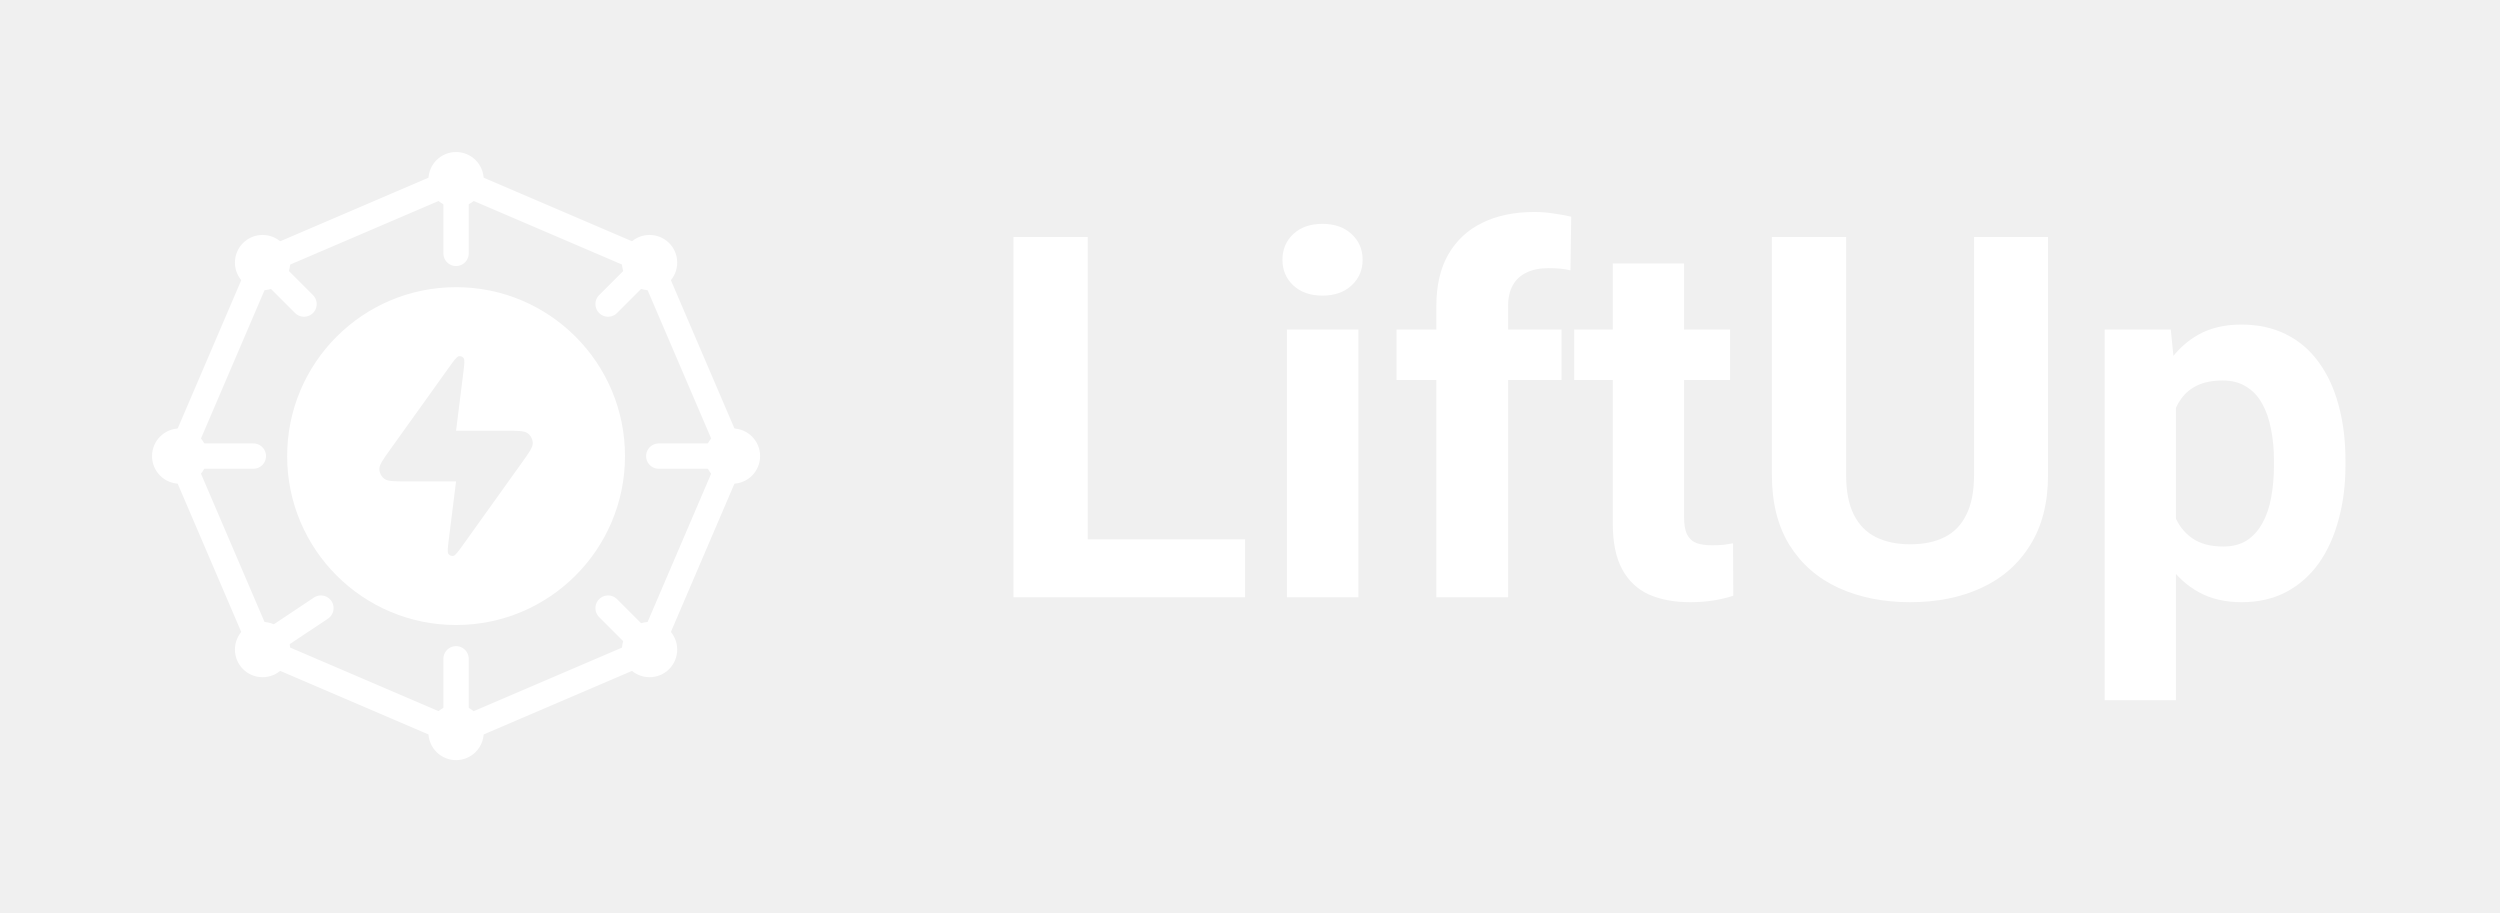
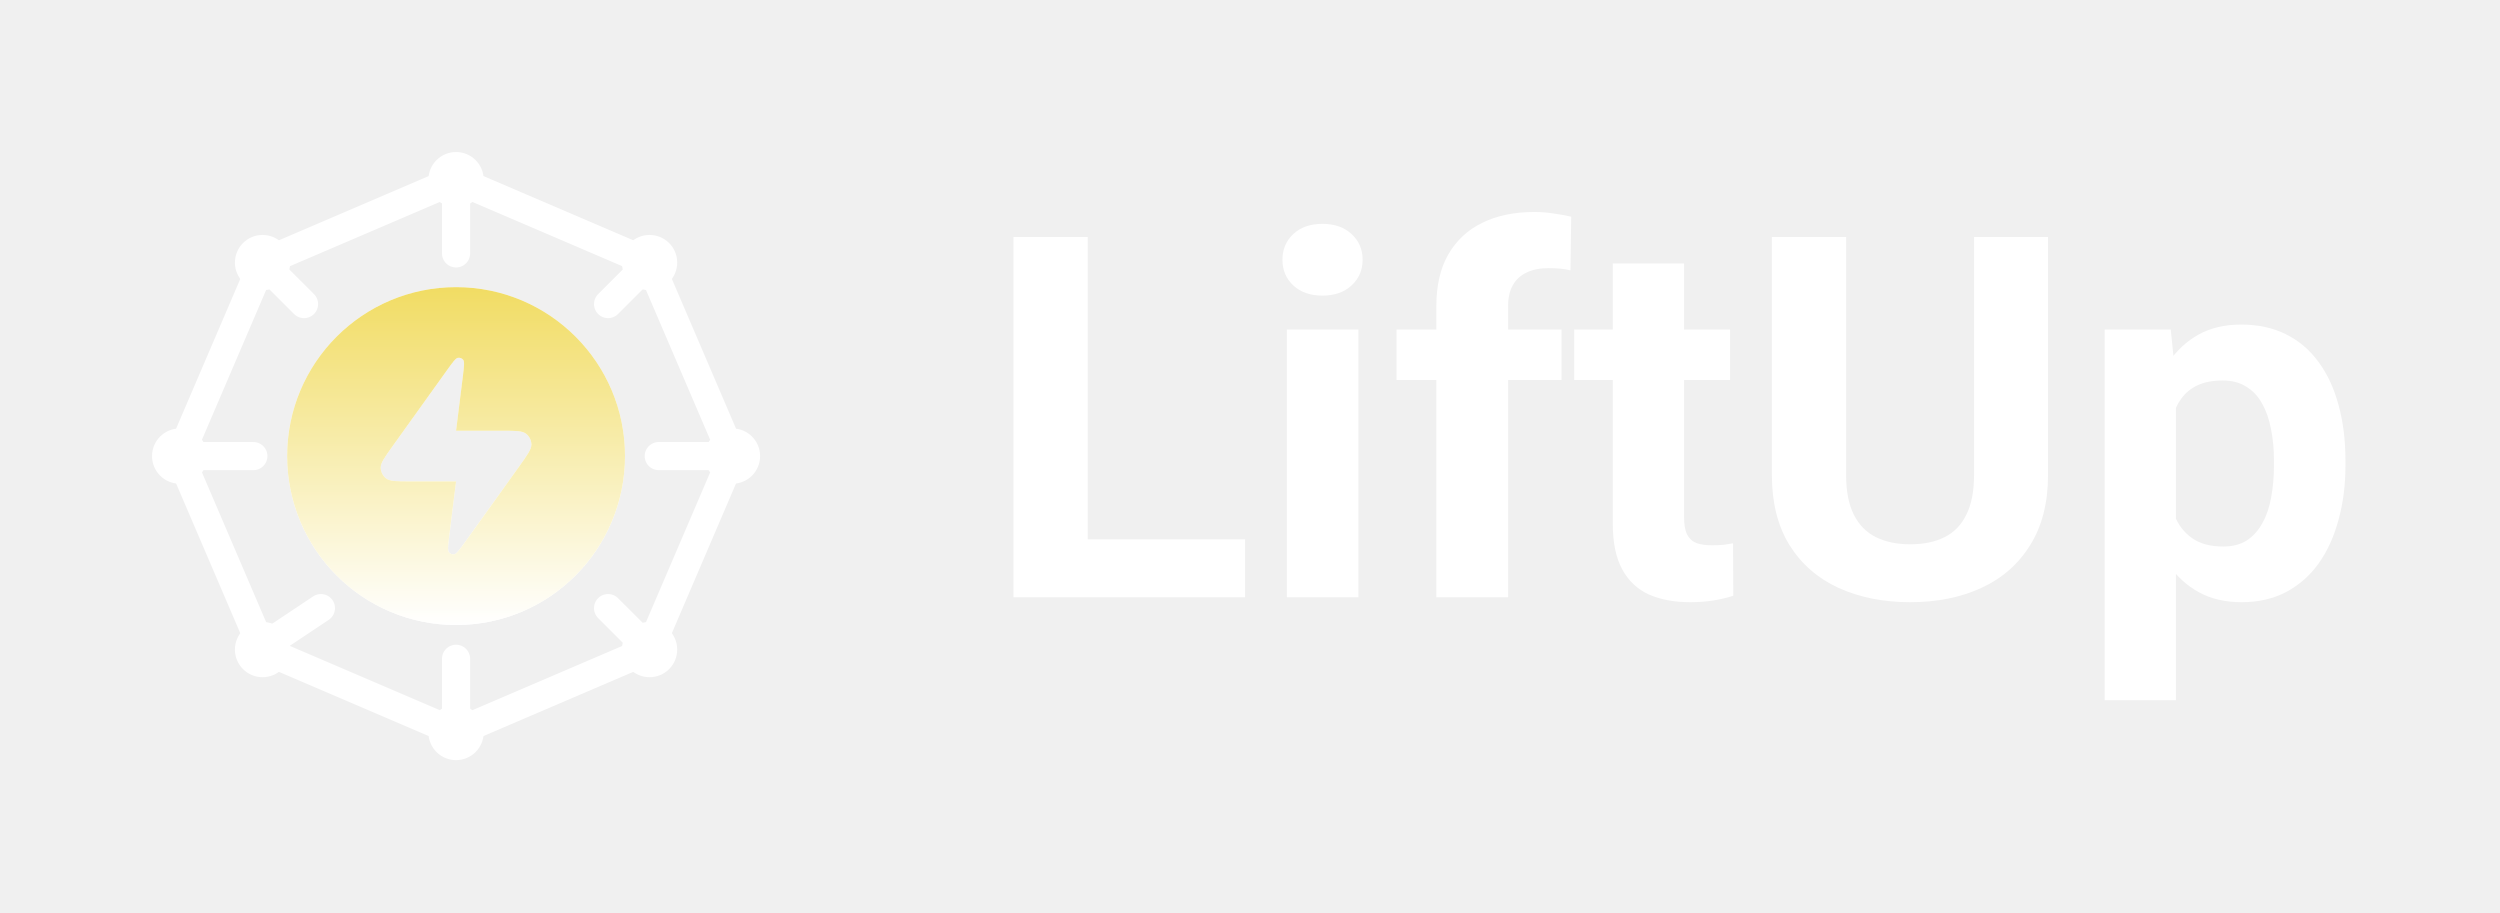
<svg xmlns="http://www.w3.org/2000/svg" width="296" height="108" viewBox="0 0 296 108" fill="none">
-   <path fill-rule="evenodd" clip-rule="evenodd" d="M53.999 34.001C42.954 34.001 33.999 42.955 33.999 54.001C33.999 65.046 42.954 74.001 53.999 74.001C65.045 74.001 73.999 65.046 73.999 54.001C73.999 42.955 65.045 34.001 53.999 34.001ZM54.892 42.398C55.048 42.596 54.979 43.148 54.841 44.253L53.998 50.998H59.828C61.337 50.998 62.091 50.998 62.496 51.311C62.849 51.584 63.062 51.999 63.078 52.444C63.097 52.956 62.657 53.569 61.779 54.796L54.888 64.422C54.239 65.327 53.915 65.78 53.667 65.819C53.453 65.853 53.237 65.769 53.103 65.599C52.947 65.401 53.016 64.849 53.154 63.744L53.998 56.998H48.167C46.659 56.998 45.904 56.998 45.499 56.686C45.147 56.413 44.933 55.998 44.917 55.553C44.899 55.041 45.338 54.428 46.216 53.201L53.108 43.575C53.756 42.67 54.08 42.217 54.328 42.178C54.542 42.144 54.758 42.228 54.892 42.398Z" fill="white" />
-   <rect width="6.545" height="6.545" rx="3.273" transform="matrix(-1 0 0 1 57.2708 18)" fill="white" />
-   <rect width="6.545" height="6.545" rx="3.273" transform="matrix(-1 0 0 1 57.2708 83.4543)" fill="white" />
-   <rect width="6.545" height="6.545" rx="3.273" transform="matrix(-1 0 0 1 34.3606 73.6362)" fill="white" />
-   <rect width="6.545" height="6.545" rx="3.273" transform="matrix(-1 0 0 1 80.1816 73.6362)" fill="white" />
-   <rect width="6.545" height="6.545" rx="3.273" transform="matrix(-1 0 0 1 80.1816 27.8181)" fill="white" />
-   <rect width="6.545" height="6.545" rx="3.273" transform="matrix(-1 0 0 1 34.3606 27.8181)" fill="white" />
-   <rect width="6.545" height="6.545" rx="3.273" transform="matrix(-1 0 0 1 24.5454 50.7286)" fill="white" />
-   <rect width="6.545" height="6.545" rx="3.273" transform="matrix(-1 0 0 1 89.9968 50.7286)" fill="white" />
-   <path d="M53.998 21.272L31.089 31.09L21.271 53.999L31.089 76.908L53.998 86.726L76.907 76.908L86.725 53.999L76.907 31.09L53.998 21.272Z" stroke="white" stroke-width="3" stroke-linecap="round" />
-   <path d="M53.997 24.001V30.001M75.997 32.001L71.997 36.001M85.997 54.001H77.997M75.997 76.001L71.997 72.001M53.997 86.001V78.001M31.997 76.001L37.997 72.001M21.997 54.001H29.997M31.997 32.001L35.997 36.001" stroke="white" stroke-width="3" stroke-linecap="round" />
-   <path d="M257.634 45.108V82.901H249.196V39.014H257.019L257.634 45.108ZM277.702 54.513V55.128C277.702 57.432 277.429 59.571 276.882 61.544C276.354 63.517 275.573 65.235 274.538 66.7C273.503 68.145 272.214 69.278 270.671 70.099C269.147 70.899 267.39 71.3 265.397 71.3C263.464 71.3 261.784 70.909 260.358 70.128C258.933 69.347 257.731 68.253 256.755 66.847C255.798 65.421 255.026 63.77 254.44 61.895C253.854 60.02 253.405 58.009 253.093 55.86V54.249C253.405 51.944 253.854 49.835 254.44 47.921C255.026 45.987 255.798 44.317 256.755 42.911C257.731 41.485 258.923 40.382 260.329 39.6C261.755 38.819 263.425 38.429 265.339 38.429C267.351 38.429 269.118 38.809 270.642 39.571C272.185 40.333 273.474 41.427 274.509 42.852C275.563 44.278 276.354 45.977 276.882 47.95C277.429 49.923 277.702 52.11 277.702 54.513ZM269.235 55.128V54.513C269.235 53.165 269.118 51.925 268.884 50.792C268.669 49.639 268.317 48.634 267.829 47.774C267.36 46.915 266.735 46.251 265.954 45.782C265.192 45.294 264.265 45.05 263.171 45.05C262.019 45.05 261.032 45.235 260.212 45.606C259.411 45.977 258.757 46.514 258.249 47.218C257.741 47.921 257.36 48.761 257.106 49.737C256.853 50.714 256.696 51.817 256.638 53.048V57.12C256.735 58.565 257.009 59.864 257.458 61.017C257.907 62.149 258.601 63.048 259.538 63.712C260.476 64.376 261.706 64.708 263.229 64.708C264.343 64.708 265.28 64.464 266.042 63.975C266.804 63.468 267.419 62.774 267.888 61.895C268.376 61.017 268.718 60.001 268.913 58.849C269.128 57.696 269.235 56.456 269.235 55.128Z" fill="white" />
-   <path d="M233.727 28.058H242.487V56.241C242.487 59.522 241.784 62.286 240.378 64.532C238.991 66.778 237.067 68.468 234.606 69.6C232.165 70.733 229.352 71.3 226.169 71.3C222.985 71.3 220.153 70.733 217.673 69.6C215.212 68.468 213.278 66.778 211.872 64.532C210.485 62.286 209.792 59.522 209.792 56.241V28.058H218.581V56.241C218.581 58.155 218.884 59.718 219.489 60.929C220.094 62.139 220.964 63.028 222.096 63.595C223.249 64.161 224.606 64.444 226.169 64.444C227.77 64.444 229.128 64.161 230.241 63.595C231.374 63.028 232.233 62.139 232.819 60.929C233.425 59.718 233.727 58.155 233.727 56.241V28.058Z" fill="white" />
-   <path d="M204.841 39.014V44.991H186.384V39.014H204.841ZM190.954 31.192H199.391V61.163C199.391 62.081 199.509 62.784 199.743 63.272C199.997 63.761 200.368 64.102 200.856 64.298C201.344 64.474 201.96 64.561 202.702 64.561C203.229 64.561 203.698 64.542 204.108 64.503C204.538 64.444 204.899 64.386 205.192 64.327L205.221 70.538C204.499 70.772 203.718 70.958 202.878 71.095C202.038 71.231 201.11 71.3 200.094 71.3C198.239 71.3 196.618 70.997 195.231 70.391C193.864 69.766 192.809 68.77 192.067 67.403C191.325 66.036 190.954 64.239 190.954 62.013V31.192Z" fill="white" />
-   <path d="M178.561 70.714H170.065V36.202C170.065 33.8 170.534 31.778 171.471 30.138C172.428 28.477 173.766 27.227 175.485 26.388C177.223 25.528 179.284 25.099 181.667 25.099C182.448 25.099 183.2 25.157 183.923 25.274C184.645 25.372 185.348 25.499 186.032 25.655L185.944 32.013C185.573 31.915 185.182 31.847 184.772 31.808C184.362 31.768 183.884 31.749 183.337 31.749C182.321 31.749 181.452 31.925 180.729 32.276C180.026 32.608 179.489 33.106 179.118 33.77C178.747 34.434 178.561 35.245 178.561 36.202V70.714ZM184.889 39.014V44.991H165.348V39.014H184.889Z" fill="white" />
-   <path d="M160.837 39.014V70.714H152.37V39.014H160.837ZM151.843 30.753C151.843 29.522 152.272 28.507 153.132 27.706C153.991 26.905 155.143 26.505 156.589 26.505C158.014 26.505 159.157 26.905 160.016 27.706C160.895 28.507 161.335 29.522 161.335 30.753C161.335 31.983 160.895 32.999 160.016 33.8C159.157 34.6 158.014 35.001 156.589 35.001C155.143 35.001 153.991 34.6 153.132 33.8C152.272 32.999 151.843 31.983 151.843 30.753Z" fill="white" />
-   <path d="M147.419 63.858V70.714H125.944V63.858H147.419ZM128.786 28.058V70.714H119.997V28.058H128.786Z" fill="white" />
+   <path fill-rule="evenodd" clip-rule="evenodd" d="M54 34C42.954 34 34 42.954 34 53.999C34 65.045 42.954 73.999 54 73.999C65.045 73.999 73.999 65.045 73.999 53.999C73.999 42.954 65.045 34 54 34ZM54.789 44.668V44.668L53.998 50.998H59.31C60.986 50.998 61.824 50.998 62.274 51.345C62.666 51.648 62.903 52.109 62.921 52.603C62.941 53.172 62.453 53.853 61.478 55.215L55.132 64.08C54.412 65.086 54.052 65.589 53.776 65.632C53.538 65.669 53.299 65.576 53.15 65.387C52.976 65.168 53.053 64.554 53.206 63.327L53.998 56.998H48.685C47.009 56.998 46.171 56.998 45.721 56.65C45.33 56.347 45.093 55.886 45.075 55.392C45.054 54.824 45.542 54.142 46.517 52.78L52.864 43.915C53.584 42.91 53.944 42.407 54.219 42.363C54.457 42.326 54.697 42.419 54.846 42.608C55.019 42.827 54.942 43.441 54.789 44.668Z" fill="white" />
+   <rect width="6.546" height="6.546" rx="3.273" transform="matrix(-1 0 0 1 57.2703 18)" fill="white" />
+   <rect width="6.546" height="6.546" rx="3.273" transform="matrix(-1 0 0 1 57.2703 83.4541)" fill="white" />
+   <rect width="6.546" height="6.546" rx="3.273" transform="matrix(-1 0 0 1 34.3604 73.6359)" fill="white" />
+   <rect width="6.546" height="6.546" rx="3.273" transform="matrix(-1 0 0 1 80.181 73.6359)" fill="white" />
+   <rect width="6.546" height="6.546" rx="3.273" transform="matrix(-1 0 0 1 80.181 27.8182)" fill="white" />
+   <rect width="6.546" height="6.546" rx="3.273" transform="matrix(-1 0 0 1 34.3604 27.8182)" fill="white" />
+   <rect width="6.546" height="6.546" rx="3.273" transform="matrix(-1 0 0 1 24.546 50.728)" fill="white" />
+   <rect width="6.546" height="6.546" rx="3.273" transform="matrix(-1 0 0 1 89.9963 50.728)" fill="white" />
+   <path d="M53.998 21.271L31.089 31.09L21.271 53.998L31.089 76.907L53.998 86.725L76.906 76.907L86.724 53.998L76.906 31.09L53.998 21.271Z" stroke="white" stroke-width="3.332" stroke-linecap="round" />
+   <path d="M53.997 24.002V30.002M75.996 32.002L71.996 36.002M85.996 54.001H77.996M75.996 76.001L71.996 72.001M53.997 86.001V78.001M31.997 76.001L37.997 72.001M21.997 54.001H29.997M31.997 32.002L35.997 36.002" stroke="white" stroke-width="3.332" stroke-linecap="round" />
+   <path fill-rule="evenodd" clip-rule="evenodd" d="M54 34C42.954 34 34 42.954 34 53.999C34 65.045 42.954 73.999 54 73.999C65.045 73.999 73.999 65.045 73.999 53.999C73.999 42.954 65.045 34 54 34ZM54.789 44.668V44.668L53.998 50.998H59.31C60.986 50.998 61.824 50.998 62.274 51.345C62.666 51.648 62.903 52.109 62.921 52.603C62.941 53.171 62.453 53.853 61.478 55.215L55.132 64.08L55.132 64.08C54.412 65.085 54.052 65.588 53.776 65.632C53.538 65.669 53.299 65.576 53.15 65.387C52.976 65.168 53.053 64.554 53.206 63.327L53.998 56.997H48.685C47.009 56.997 46.171 56.997 45.721 56.65C45.33 56.347 45.093 55.886 45.075 55.392C45.054 54.824 45.542 54.142 46.517 52.779L52.864 43.915L52.864 43.915C53.584 42.909 53.944 42.407 54.219 42.363C54.457 42.326 54.697 42.419 54.846 42.608C55.019 42.827 54.942 43.441 54.789 44.668Z" fill="url(#paint0_linear_964_40721)" />
+   <path d="M257.633 45.108V82.901H249.196V39.015H257.018L257.633 45.108ZM277.701 54.513V55.128C277.701 57.433 277.428 59.571 276.881 61.544C276.354 63.517 275.573 65.235 274.537 66.7C273.502 68.145 272.213 69.278 270.67 70.099C269.147 70.899 267.389 71.3 265.397 71.3C263.463 71.3 261.783 70.909 260.358 70.128C258.932 69.347 257.731 68.253 256.754 66.847C255.797 65.421 255.026 63.77 254.44 61.895C253.854 60.02 253.405 58.009 253.092 55.86V54.249C253.405 51.944 253.854 49.835 254.44 47.921C255.026 45.987 255.797 44.317 256.754 42.911C257.731 41.485 258.922 40.382 260.328 39.601C261.754 38.819 263.424 38.429 265.338 38.429C267.35 38.429 269.117 38.81 270.641 39.571C272.184 40.333 273.473 41.427 274.508 42.852C275.563 44.278 276.354 45.977 276.881 47.95C277.428 49.923 277.701 52.11 277.701 54.513ZM269.235 55.128V54.513C269.235 53.165 269.117 51.925 268.883 50.792C268.668 49.64 268.317 48.634 267.828 47.774C267.36 46.915 266.735 46.251 265.953 45.782C265.192 45.294 264.264 45.05 263.17 45.05C262.018 45.05 261.031 45.235 260.211 45.606C259.41 45.977 258.756 46.515 258.248 47.218C257.74 47.921 257.36 48.761 257.106 49.737C256.852 50.714 256.696 51.817 256.637 53.048V57.12C256.735 58.565 257.008 59.864 257.457 61.017C257.906 62.149 258.6 63.048 259.537 63.712C260.475 64.376 261.705 64.708 263.229 64.708C264.342 64.708 265.28 64.464 266.041 63.976C266.803 63.468 267.418 62.774 267.887 61.895C268.375 61.017 268.717 60.001 268.912 58.849C269.127 57.696 269.235 56.456 269.235 55.128Z" fill="white" />
+   <path d="M233.727 28.058H242.487V56.241C242.487 59.523 241.783 62.286 240.377 64.532C238.99 66.778 237.067 68.468 234.606 69.601C232.164 70.733 229.352 71.3 226.168 71.3C222.985 71.3 220.153 70.733 217.672 69.601C215.211 68.468 213.278 66.778 211.871 64.532C210.485 62.286 209.791 59.523 209.791 56.241V28.058H218.58V56.241C218.58 58.155 218.883 59.718 219.489 60.929C220.094 62.14 220.963 63.028 222.096 63.595C223.248 64.161 224.606 64.444 226.168 64.444C227.77 64.444 229.127 64.161 230.24 63.595C231.373 63.028 232.233 62.14 232.819 60.929C233.424 59.718 233.727 58.155 233.727 56.241V28.058Z" fill="white" />
+   <path d="M204.84 39.015V44.991H186.383V39.015H204.84ZM190.953 31.192H199.391V61.163C199.391 62.081 199.508 62.784 199.742 63.273C199.996 63.761 200.367 64.103 200.856 64.298C201.344 64.474 201.959 64.561 202.701 64.561C203.229 64.561 203.698 64.542 204.108 64.503C204.537 64.444 204.899 64.386 205.192 64.327L205.221 70.538C204.498 70.772 203.717 70.958 202.877 71.095C202.037 71.231 201.11 71.3 200.094 71.3C198.239 71.3 196.617 70.997 195.231 70.392C193.864 69.767 192.809 68.77 192.067 67.403C191.324 66.036 190.953 64.239 190.953 62.013V31.192Z" fill="white" />
+   <path d="M178.561 70.714H170.065V36.202C170.065 33.8 170.533 31.778 171.471 30.138C172.428 28.477 173.766 27.227 175.485 26.388C177.223 25.528 179.283 25.099 181.666 25.099C182.448 25.099 183.199 25.157 183.922 25.274C184.645 25.372 185.348 25.499 186.031 25.655L185.944 32.013C185.573 31.915 185.182 31.847 184.772 31.808C184.362 31.769 183.883 31.749 183.336 31.749C182.321 31.749 181.451 31.925 180.729 32.276C180.026 32.608 179.489 33.106 179.117 33.77C178.746 34.435 178.561 35.245 178.561 36.202V70.714ZM184.889 39.015V44.991H165.348V39.015H184.889Z" fill="white" />
+   <path d="M160.836 39.015V70.714H152.369V39.015H160.836ZM151.842 30.753C151.842 29.523 152.272 28.507 153.131 27.706C153.99 26.905 155.143 26.505 156.588 26.505C158.014 26.505 159.156 26.905 160.016 27.706C160.895 28.507 161.334 29.523 161.334 30.753C161.334 31.983 160.895 32.999 160.016 33.8C159.156 34.601 158.014 35.001 156.588 35.001C155.143 35.001 153.99 34.601 153.131 33.8C152.272 32.999 151.842 31.983 151.842 30.753Z" fill="white" />
+   <path d="M147.418 63.858V70.714H125.944V63.858H147.418ZM128.785 28.058V70.714H119.996V28.058H128.785Z" fill="white" />
+   <defs>
+     <linearGradient id="paint0_linear_964_40721" x1="54" y1="34" x2="54" y2="73.999" gradientUnits="userSpaceOnUse">
+       <stop stop-color="#F1DC63" />
+       <stop offset="1" stop-color="white" />
+     </linearGradient>
+   </defs>
</svg>
